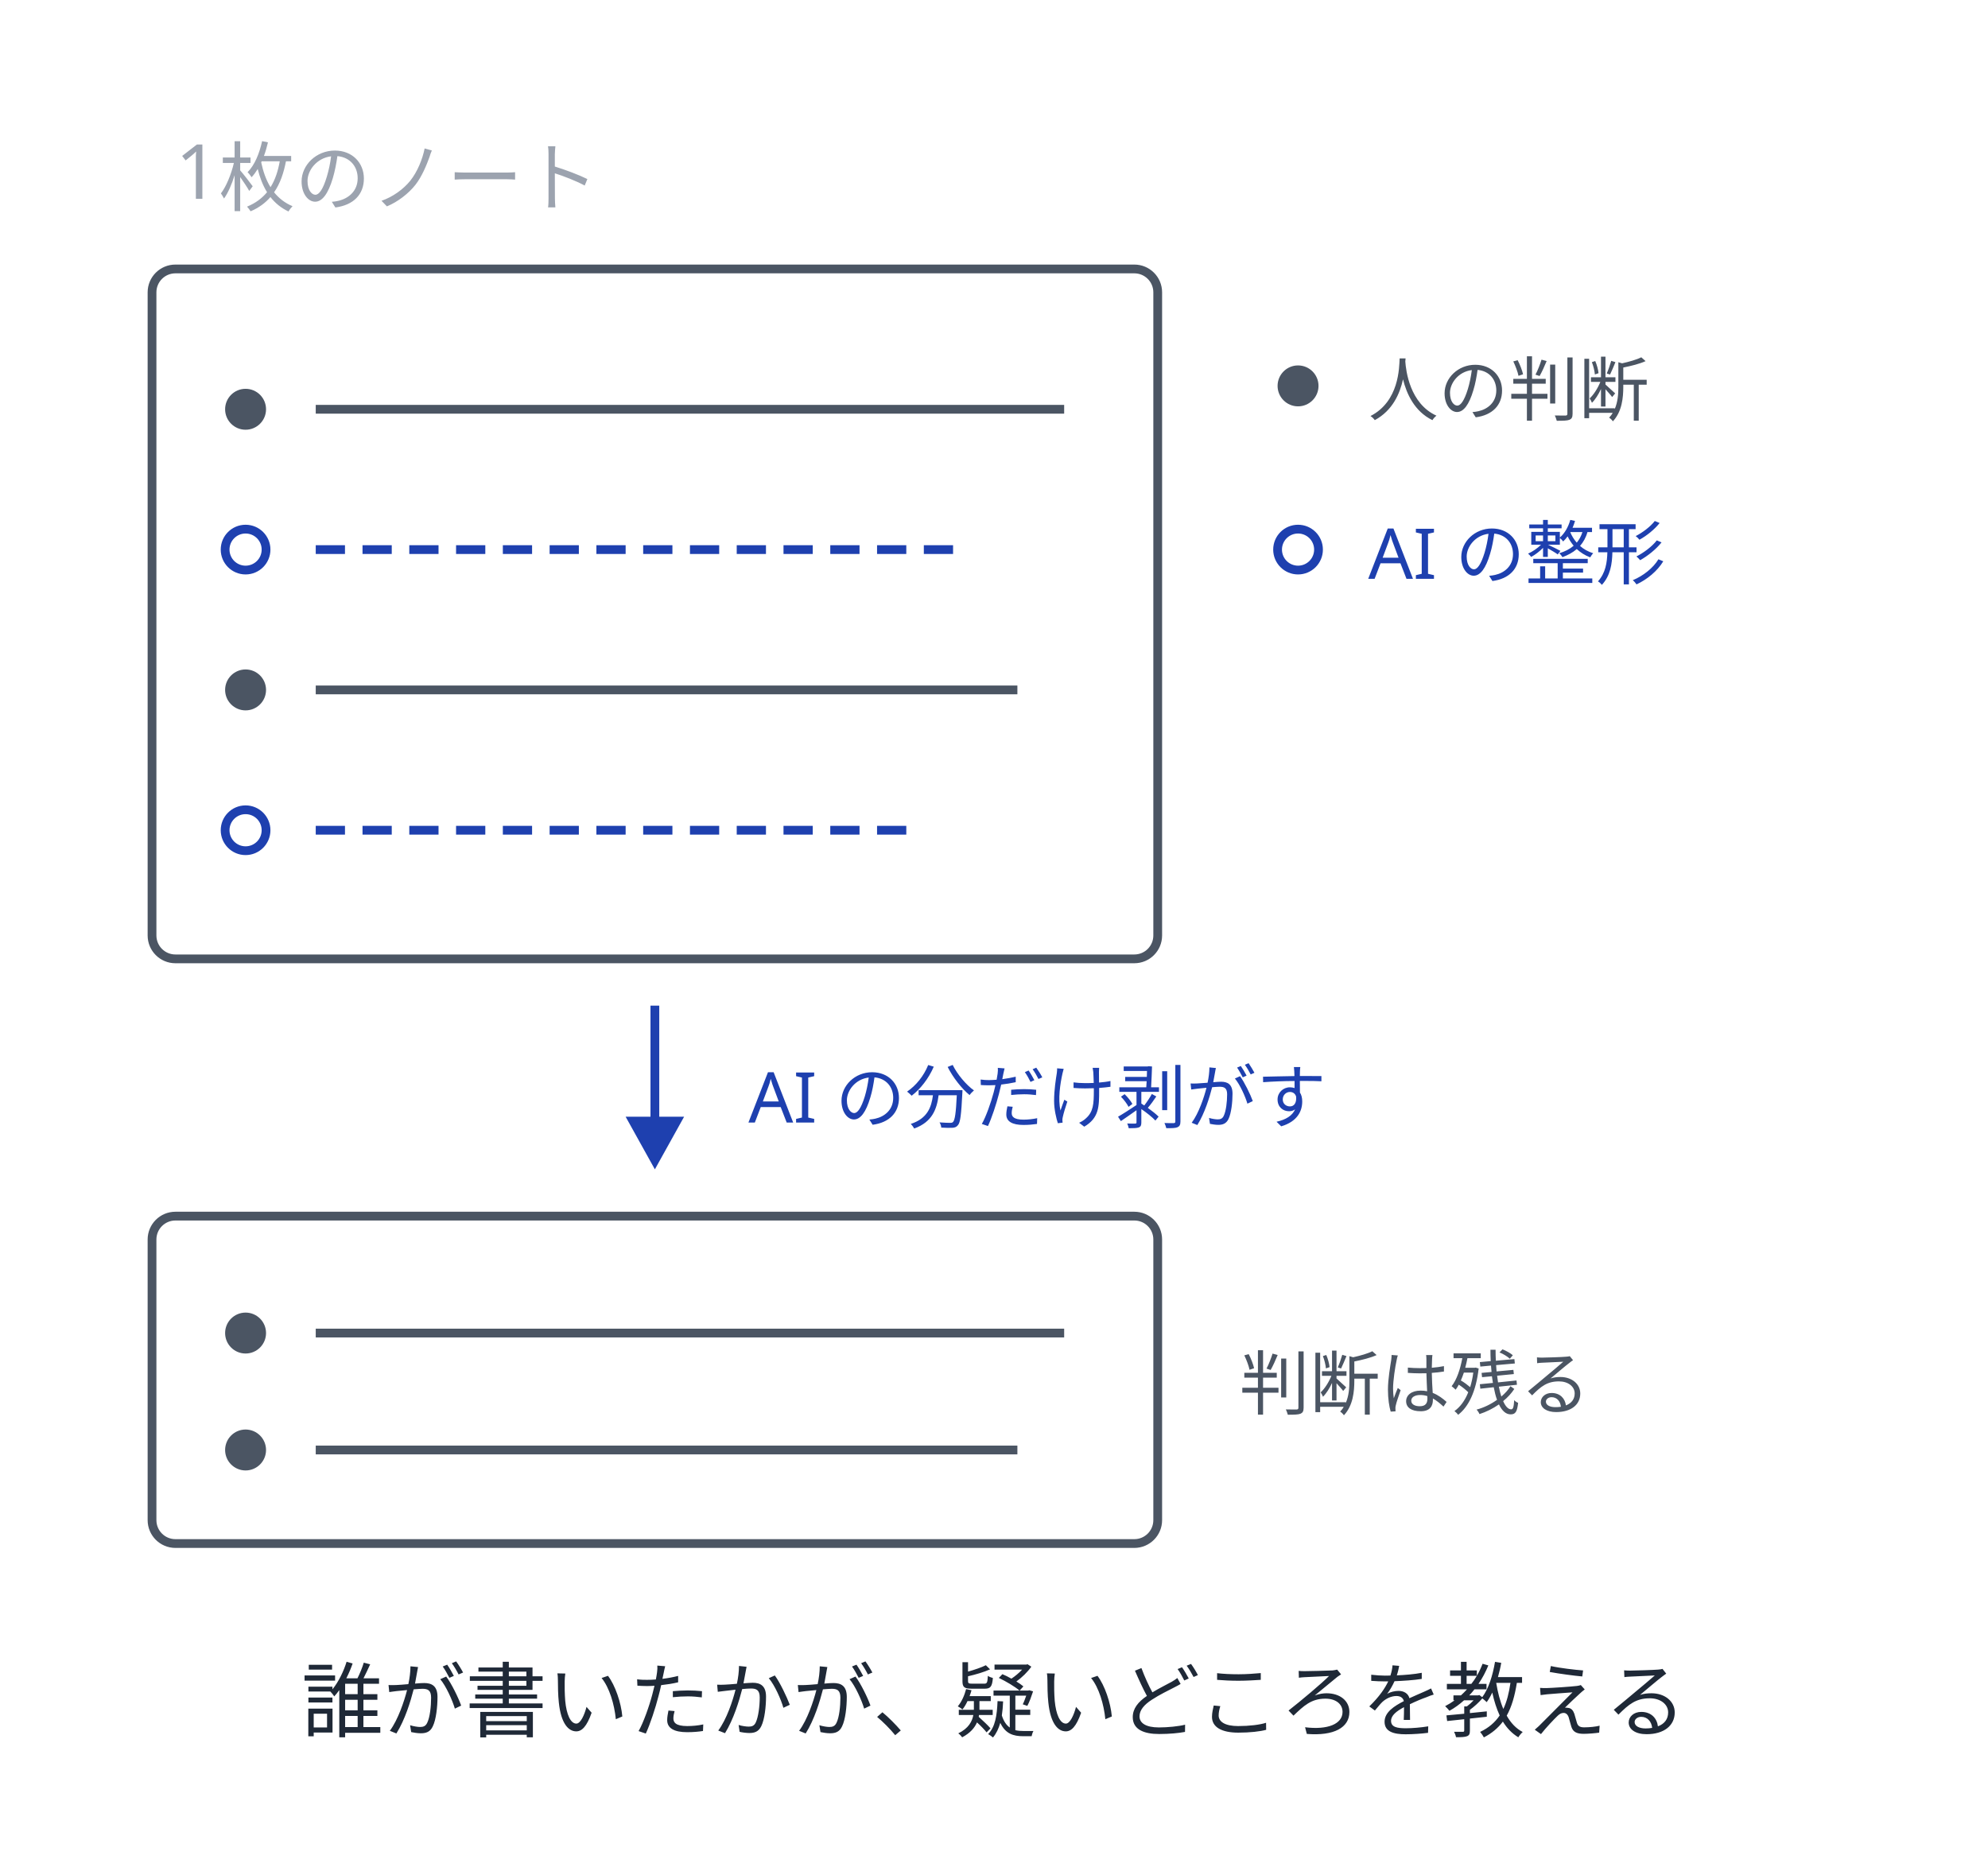
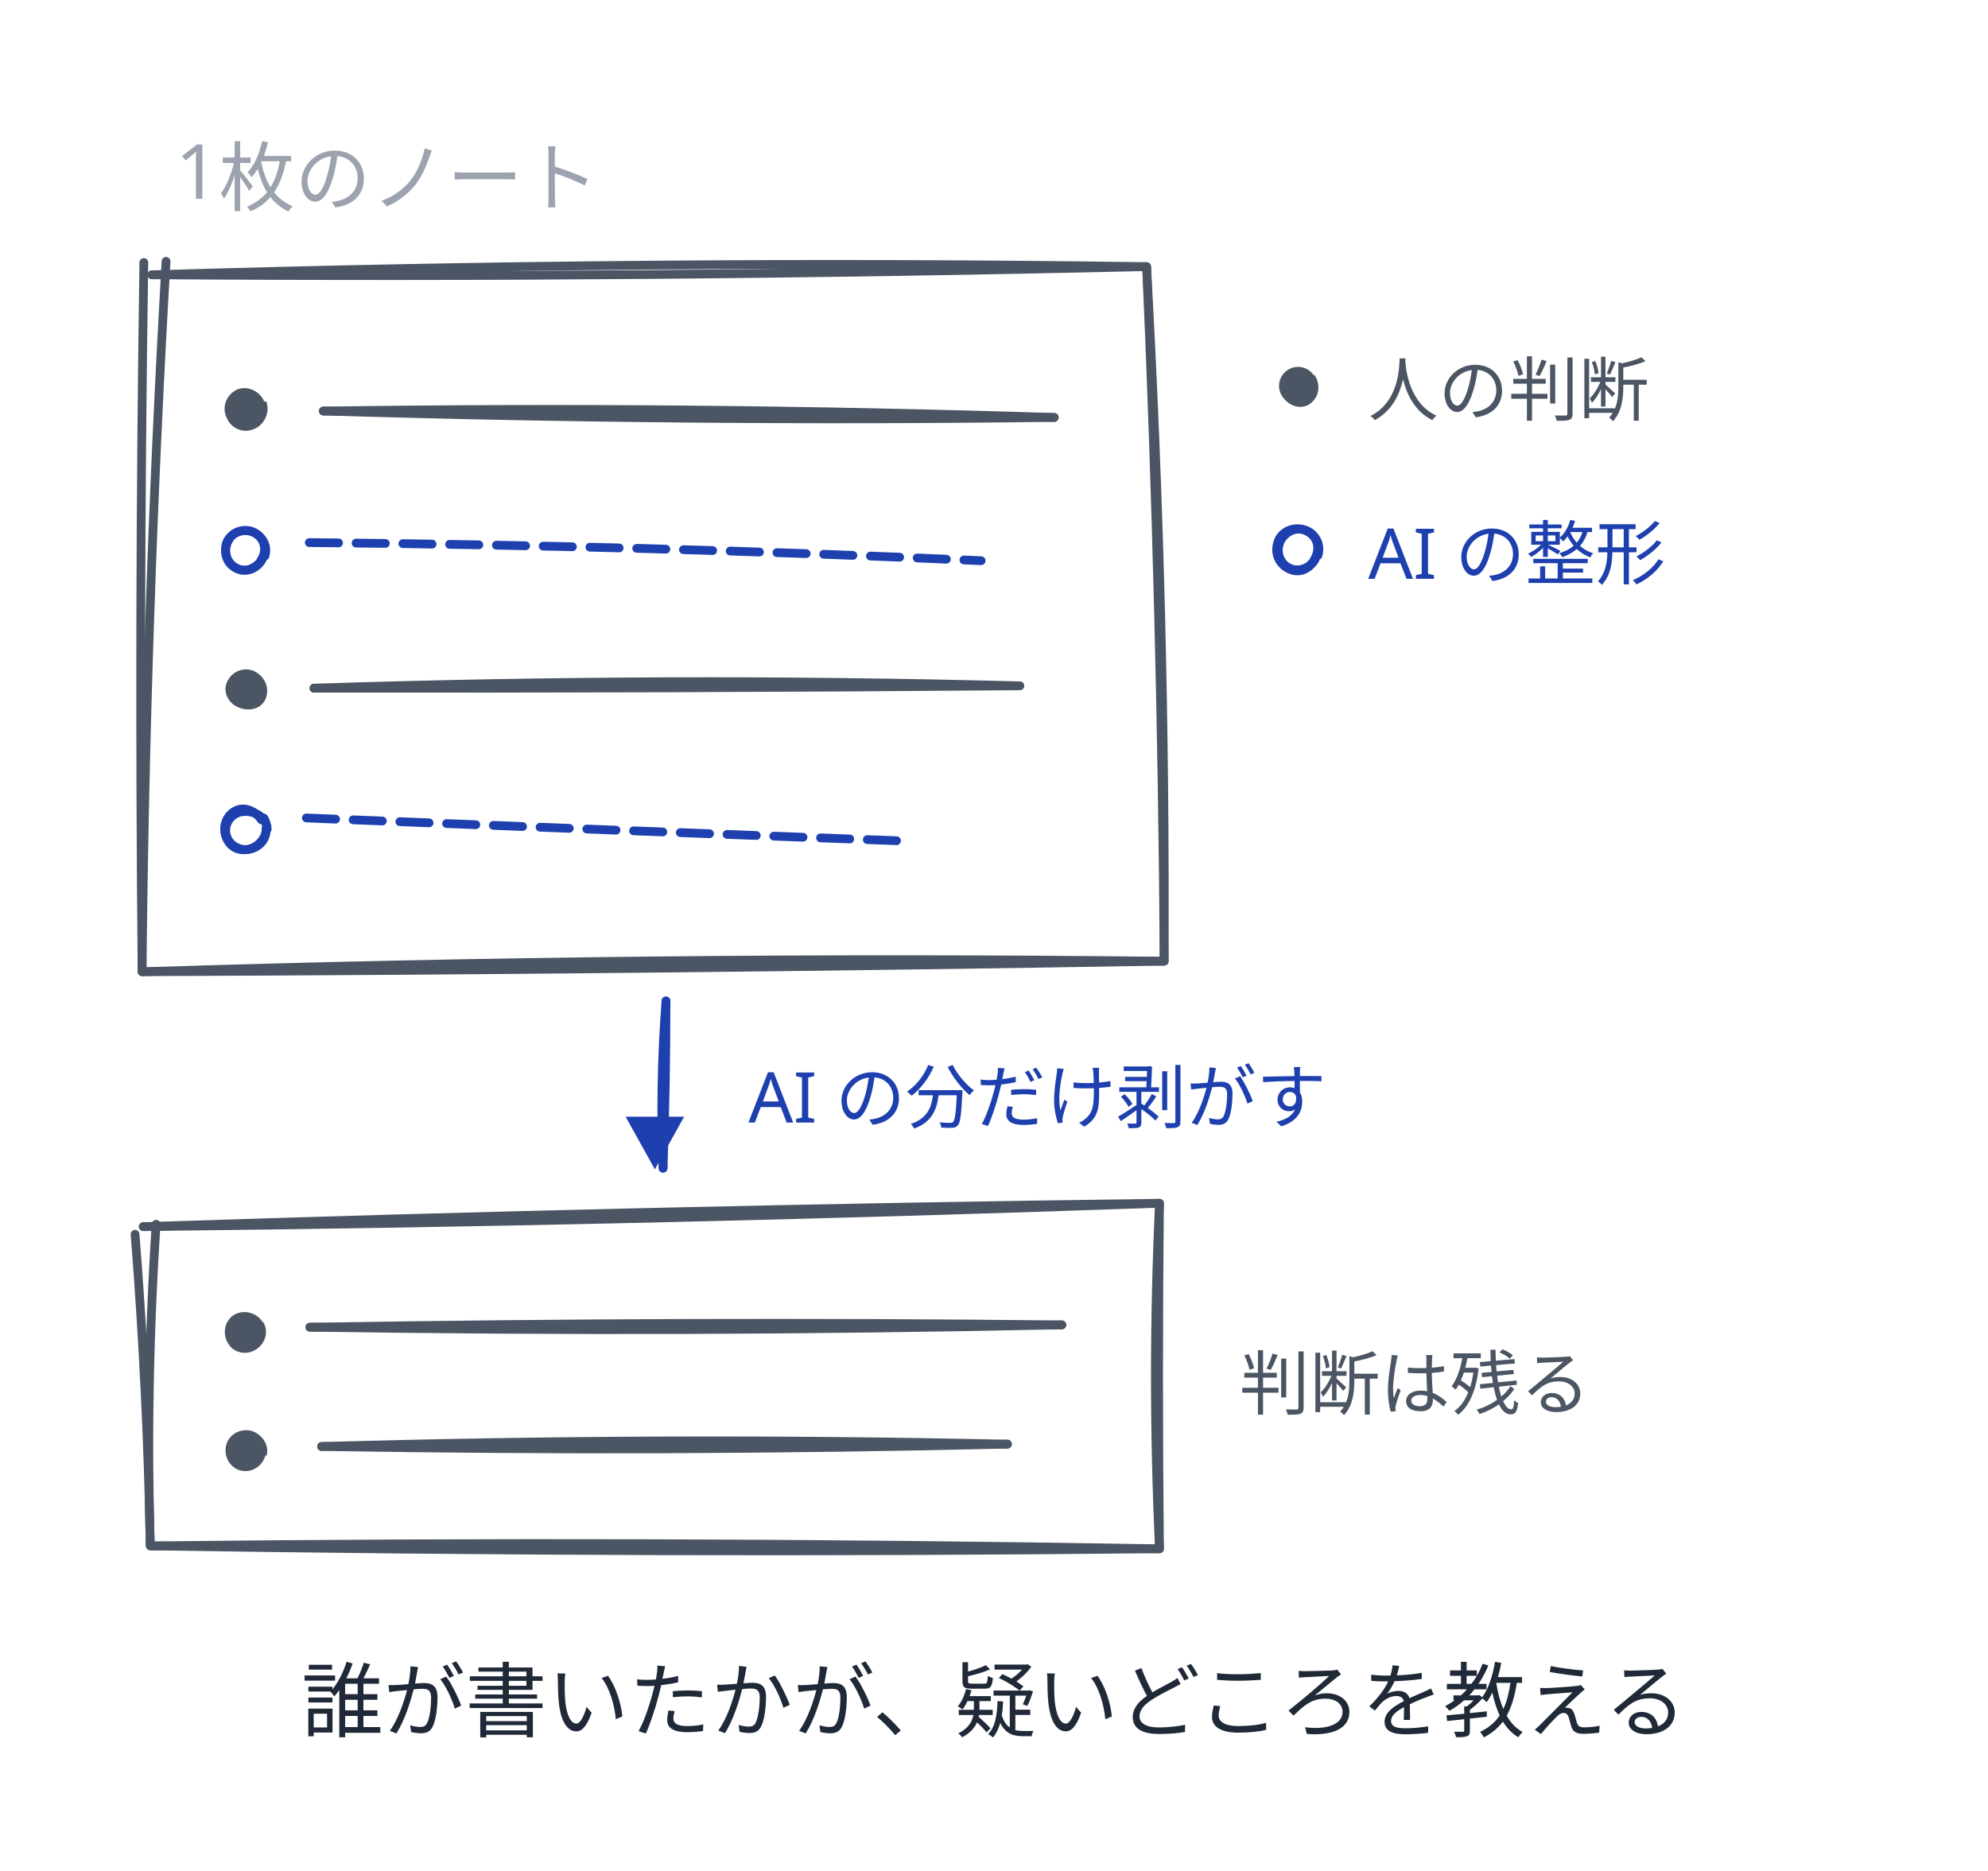
<svg xmlns="http://www.w3.org/2000/svg" width="340" height="320" viewBox="0 0 340 320" preserveAspectRatio="xMidYMid meet">
  <text x="30" y="34" font-family="sans-serif" font-size="13" fill="#9CA3AF">1枚のノート</text>
-   <rect x="26" y="46" width="172" height="118" rx="4" fill="none" stroke="#4B5563" stroke-width="1.5" />
-   <circle cx="42" cy="70" r="3.5" fill="#4B5563" />
-   <line x1="54" y1="70" x2="182" y2="70" stroke="#4B5563" stroke-width="1.5" />
-   <circle cx="42" cy="94" r="3.5" fill="none" stroke="#1E40AF" stroke-width="1.5" />
-   <line x1="54" y1="94" x2="166" y2="94" stroke="#1E40AF" stroke-width="1.5" stroke-dasharray="5 3" />
-   <circle cx="42" cy="118" r="3.5" fill="#4B5563" />
-   <line x1="54" y1="118" x2="174" y2="118" stroke="#4B5563" stroke-width="1.5" />
-   <circle cx="42" cy="142" r="3.5" fill="none" stroke="#1E40AF" stroke-width="1.5" />
-   <line x1="54" y1="142" x2="158" y2="142" stroke="#1E40AF" stroke-width="1.5" stroke-dasharray="5 3" />
-   <circle cx="222" cy="66" r="3.5" fill="#4B5563" />
+   <path d="M26 47 Q111.1 47.6 196.1 45.6 Q199.4 104.9 199.1 164.4 Q111.7 163.4 24.3 166.2 Q23.7 105.5 24.6 44.9" fill="none" stroke="#4B5563" stroke-width="1.5" stroke-linejoin="round" stroke-linecap="round" />
+   <path d="M26 47 Q111 44.4 196.1 45.6 Q198.7 104.9 199.1 164.4 Q111.7 165.9 24.3 166.2 Q24.9 105.4 28.4 44.7" fill="none" stroke="#4B5563" stroke-width="1.5" stroke-linejoin="round" stroke-linecap="round" />
+   <path d="M45.5 68.6 C46.3 70.5 45.2 72.7 43.4 73.4 C41.5 74.2 39.4 73.2 38.7 71.3 C37.9 69.5 38.8 67.4 40.6 66.6 C42.5 65.9 44.5 67 45.2 68.7 Z" fill="#4B5563" />
+   <path d="M55.3 70.3 Q117.8 72.2 180.3 71.4" fill="none" stroke="#4B5563" stroke-width="1.5" stroke-linejoin="round" stroke-linecap="round" />
+   <path d="M55.3 70.3 Q117.8 69.4 180.3 71.4" fill="none" stroke="#4B5563" stroke-width="1.5" stroke-linejoin="round" stroke-linecap="round" />
+   <path d="M45.1 95 C44.6 96.7 42.8 98 40.9 97.4 C39.1 96.8 38.2 94.8 38.7 93 C39.3 91.2 41.3 90.4 43 90.9 C44.7 91.5 45.9 93.2 45.3 95.1" fill="none" stroke="#1E40AF" stroke-width="1.5" stroke-linejoin="round" stroke-linecap="round" />
+   <path d="M44.8 95.7 C43.8 97.3 41.8 98.1 40.1 97 C38.4 96 38.2 93.8 39.2 92.2 C40.1 90.7 42.2 90.3 43.7 91.2 C45.3 92.2 45.7 94.2 44.7 95.7" fill="none" stroke="#1E40AF" stroke-width="1.5" stroke-linejoin="round" stroke-linecap="round" />
+   <path d="M52.9 92.8 Q110.4 93.3 167.8 95.9" fill="none" stroke="#1E40AF" stroke-width="1.5" stroke-dasharray="5 3" stroke-linejoin="round" stroke-linecap="round" />
+   <path d="M45.4 119.6 C44.5 121.5 42.2 121.7 40.6 120.9 C39 120.2 38 118.2 38.9 116.5 C39.7 114.8 41.8 114 43.5 114.8 C45.3 115.7 46.2 117.7 45.4 119.6 Z" fill="#4B5563" />
+   <path d="M53.7 117.7 Q114.1 115.7 174.4 117.3" fill="none" stroke="#4B5563" stroke-width="1.5" stroke-linejoin="round" stroke-linecap="round" />
+   <path d="M53.7 117.7 Q114.1 117.8 174.4 117.3" fill="none" stroke="#4B5563" stroke-width="1.5" stroke-linejoin="round" stroke-linecap="round" />
+   <path d="M45.5 141.8 C45.6 143.8 44 145.2 42.2 145.3 C40.3 145.4 38.7 144 38.6 142.2 C38.5 140.3 40.1 138.8 41.8 138.8 C43.6 138.7 45.6 139.8 45.7 141.8" fill="none" stroke="#1E40AF" stroke-width="1.5" stroke-linejoin="round" stroke-linecap="round" />
+   <path d="M45.1 139.9 C46.2 141.6 45.3 143.7 43.8 144.7 C42.3 145.7 40.2 145.6 39.1 144 C38 142.4 38.2 140.1 39.9 138.9 C41.6 137.7 43.7 138.7 44.7 140.2" fill="none" stroke="#1E40AF" stroke-width="1.5" stroke-linejoin="round" stroke-linecap="round" />
+   <path d="M52.4 139.9 Q104.4 142 156.3 143.9" fill="none" stroke="#1E40AF" stroke-width="1.5" stroke-dasharray="5 3" stroke-linejoin="round" stroke-linecap="round" />
+   <path d="M224.8 64.1 C225.9 65.7 225.7 67.9 224 69.1 C222.3 70.2 220.3 69.3 219.3 67.8 C218.3 66.3 218.7 64.3 220.2 63.3 C221.7 62.3 223.7 62.7 224.7 64.2 Z" fill="#4B5563" />
  <text x="234" y="71" font-family="sans-serif" font-size="12" fill="#4B5563">人の判断</text>
-   <circle cx="222" cy="94" r="3.5" fill="none" stroke="#1E40AF" stroke-width="1.5" />
+   <path d="M224.9 95.7 C223.9 97.3 221.9 98 220.2 97 C218.6 96 218.2 93.9 219.1 92.3 C220.1 90.7 222.1 89.9 223.8 91 C225.5 92 225.8 94.1 224.8 95.7" fill="none" stroke="#1E40AF" stroke-width="1.5" stroke-linejoin="round" stroke-linecap="round" />
+   <path d="M225.2 94.9 C224.6 96.7 222.9 98.1 221 97.5 C219 96.9 217.9 94.9 218.5 92.9 C219 91 221.1 90 223 90.6 C224.9 91.1 226 93.1 225.4 95" fill="none" stroke="#1E40AF" stroke-width="1.5" stroke-linejoin="round" stroke-linecap="round" />
  <text x="234" y="99" font-family="sans-serif" font-size="12" fill="#1E40AF">AI の整形</text>
-   <line x1="112" y1="172" x2="112" y2="198" stroke="#1E40AF" stroke-width="1.5" />
+   <path d="M113.9 171.2 Q112.8 185.5 113.4 199.8" fill="none" stroke="#1E40AF" stroke-width="1.5" stroke-linejoin="round" stroke-linecap="round" />
+   <path d="M113.9 171.2 Q113.9 185.5 113.4 199.8" fill="none" stroke="#1E40AF" stroke-width="1.5" stroke-linejoin="round" stroke-linecap="round" />
  <path d="M112 200 l-5 -9 l10 0 z" fill="#1E40AF" />
  <text x="128" y="192" font-family="sans-serif" font-size="12" fill="#1E40AF">AI の分だけ剥がす</text>
-   <rect x="26" y="208" width="172" height="56" rx="4" fill="none" stroke="#4B5563" stroke-width="1.5" />
-   <circle cx="42" cy="228" r="3.5" fill="#4B5563" />
-   <line x1="54" y1="228" x2="182" y2="228" stroke="#4B5563" stroke-width="1.5" />
-   <circle cx="42" cy="248" r="3.5" fill="#4B5563" />
-   <line x1="54" y1="248" x2="174" y2="248" stroke="#4B5563" stroke-width="1.5" />
+   <path d="M24.5 209.8 Q111.4 206.9 198.3 205.8 Q198 235.4 198.3 264.9 Q112 263.4 25.7 264.4 Q25.2 237.7 23.1 211.1" fill="none" stroke="#4B5563" stroke-width="1.5" stroke-linejoin="round" stroke-linecap="round" />
+   <path d="M24.5 209.8 Q111.4 208.9 198.3 205.8 Q196.9 235.4 198.3 264.9 Q112 265.8 25.7 264.4 Q24.9 236.9 26.7 209.4" fill="none" stroke="#4B5563" stroke-width="1.5" stroke-linejoin="round" stroke-linecap="round" />
+   <path d="M45 226.1 C46 227.7 45.4 229.8 43.8 230.8 C42.3 231.8 40.1 231.5 39.1 229.9 C38 228.3 38.3 226 40 224.9 C41.7 223.9 43.9 224.5 44.9 226.1 Z" fill="#4B5563" />
+   <path d="M53 227 Q117.3 228 181.6 226.6" fill="none" stroke="#4B5563" stroke-width="1.5" stroke-linejoin="round" stroke-linecap="round" />
+   <path d="M53 227 Q117.3 225.9 181.6 226.6" fill="none" stroke="#4B5563" stroke-width="1.5" stroke-linejoin="round" stroke-linecap="round" />
+   <path d="M45.4 248.9 C44.9 250.8 43 252 41.1 251.5 C39.2 251 38.2 248.9 38.7 247.1 C39.2 245.3 41.1 244.3 42.9 244.7 C44.7 245.2 46.1 247 45.6 249 Z" fill="#4B5563" />
+   <path d="M55 247.4 Q113.7 248.4 172.3 247" fill="none" stroke="#4B5563" stroke-width="1.5" stroke-linejoin="round" stroke-linecap="round" />
+   <path d="M55 247.4 Q113.7 245.7 172.3 247" fill="none" stroke="#4B5563" stroke-width="1.5" stroke-linejoin="round" stroke-linecap="round" />
  <text x="212" y="241" font-family="sans-serif" font-size="12" fill="#4B5563">判断は残る</text>
  <text x="170" y="296" text-anchor="middle" font-family="sans-serif" font-size="14" fill="#1F2937">誰が書いたかが、疑いどころを教える</text>
</svg>
